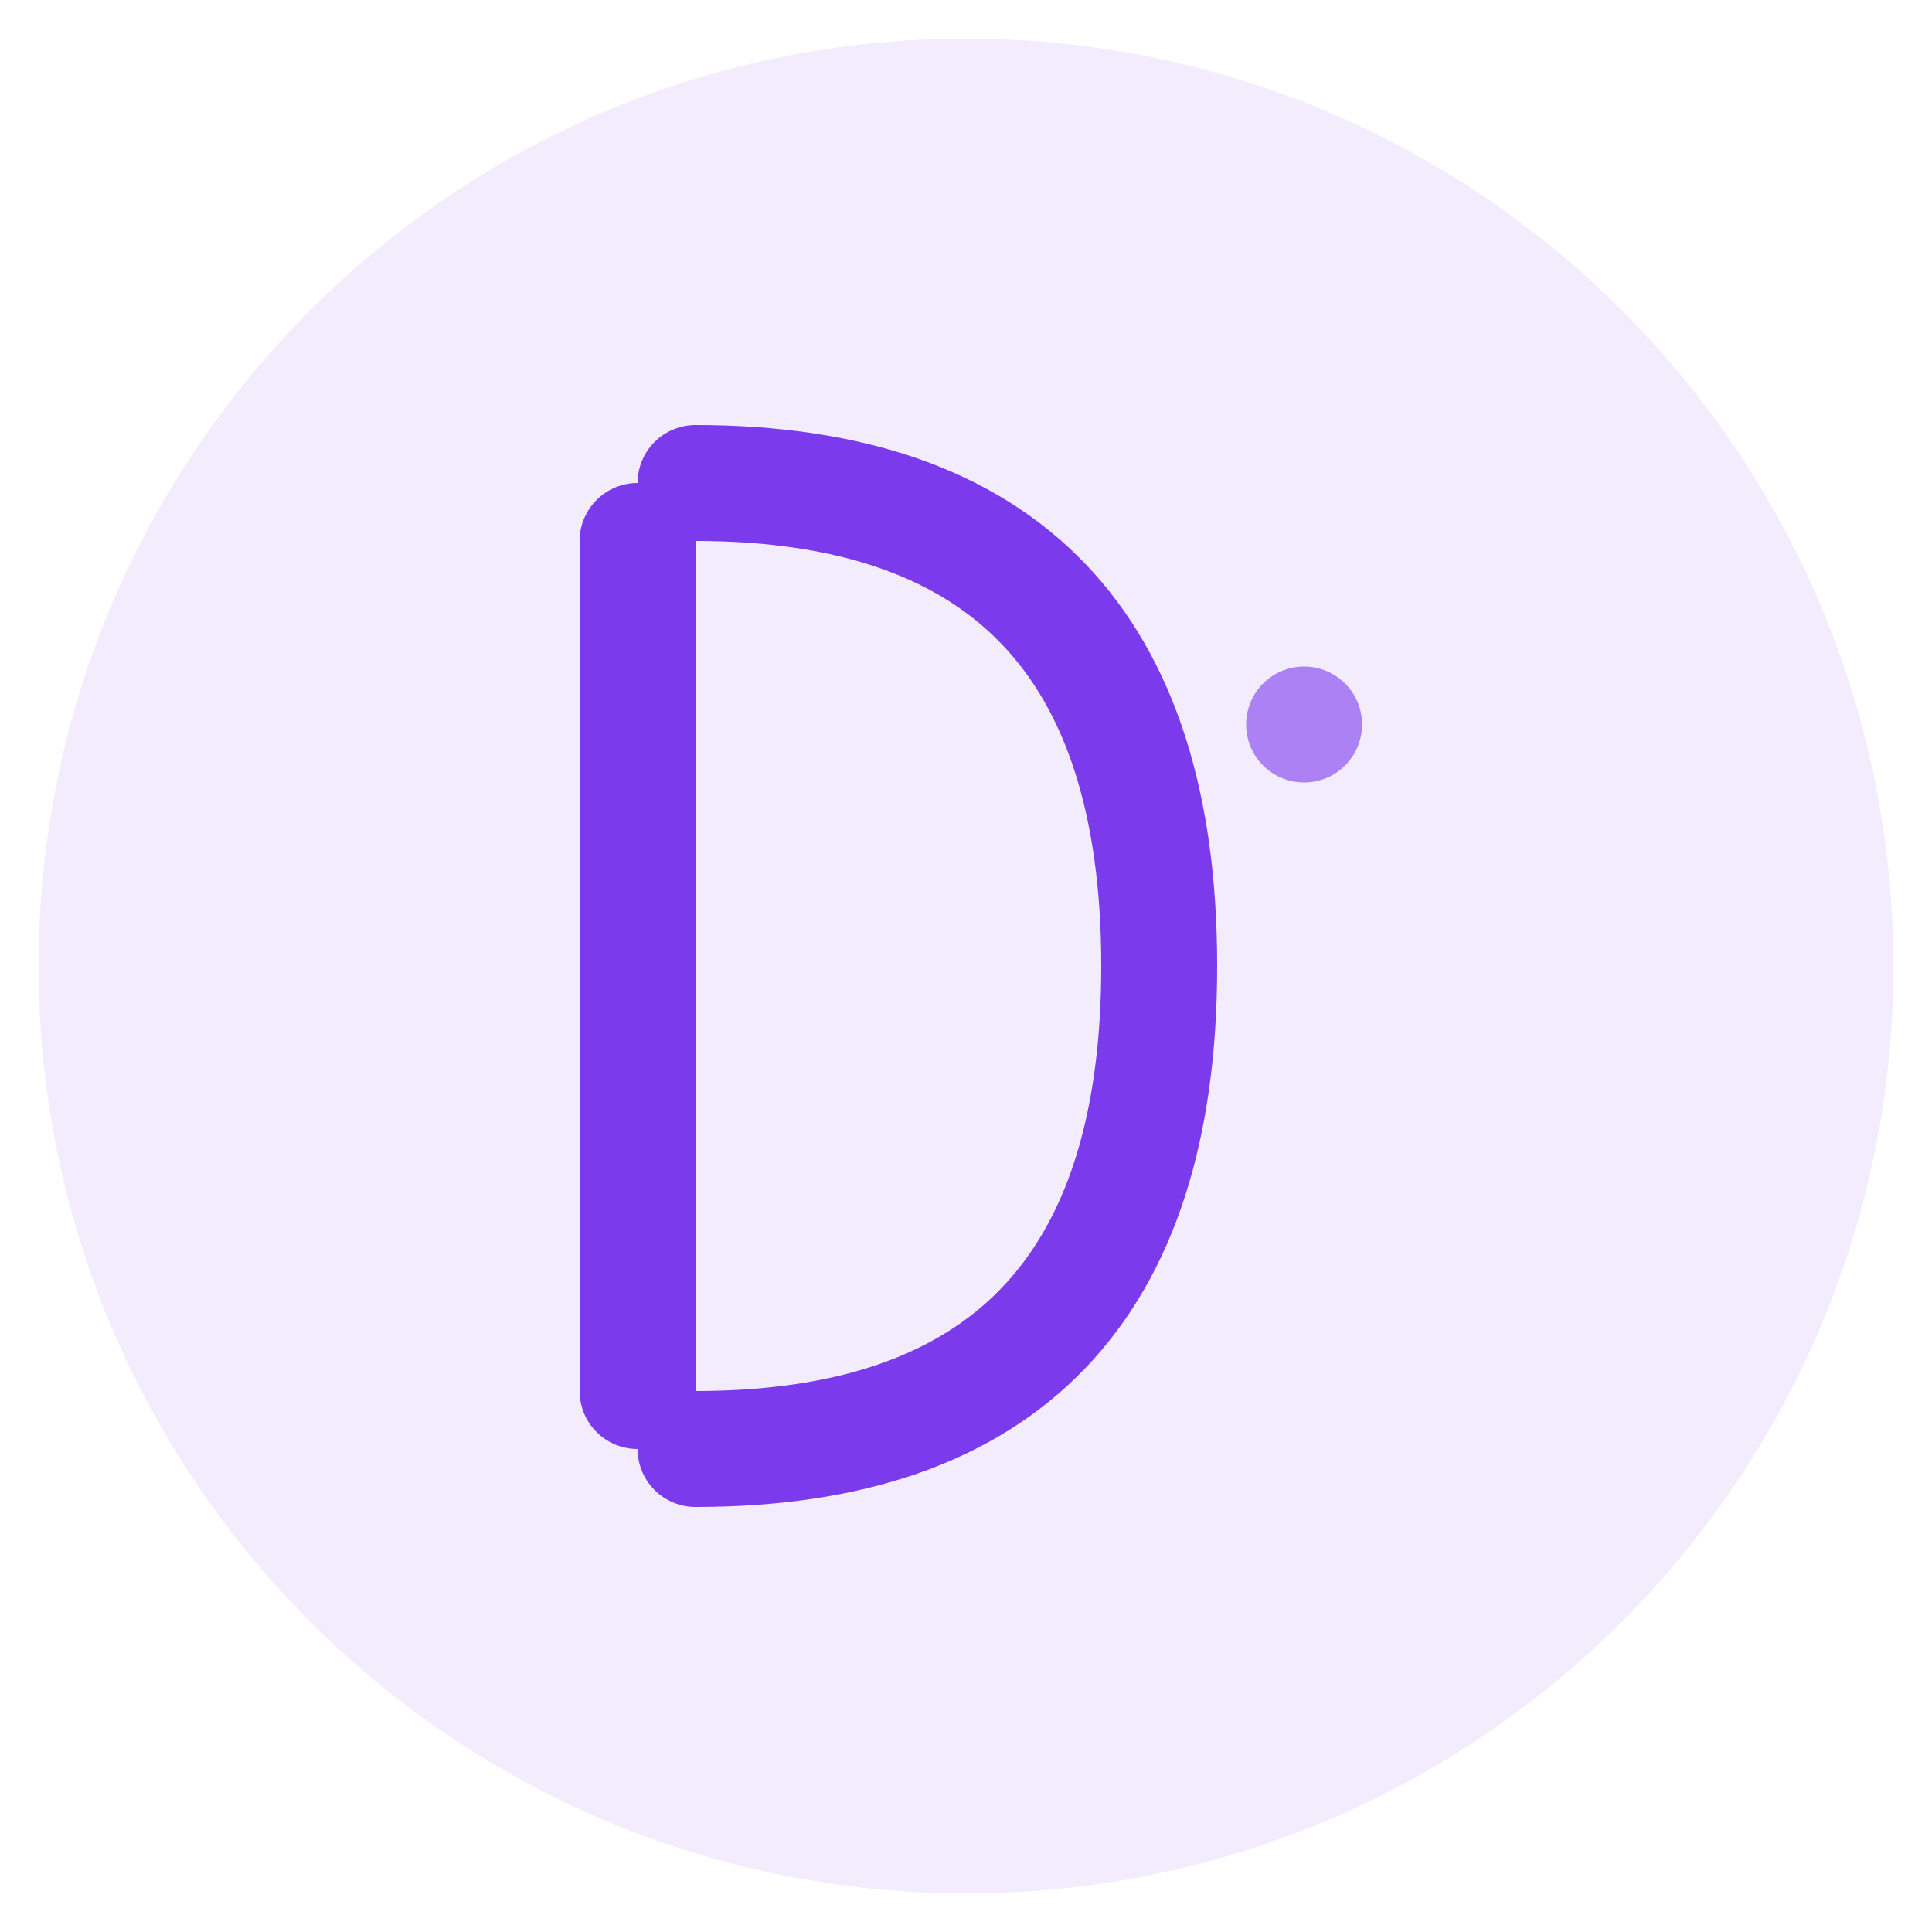
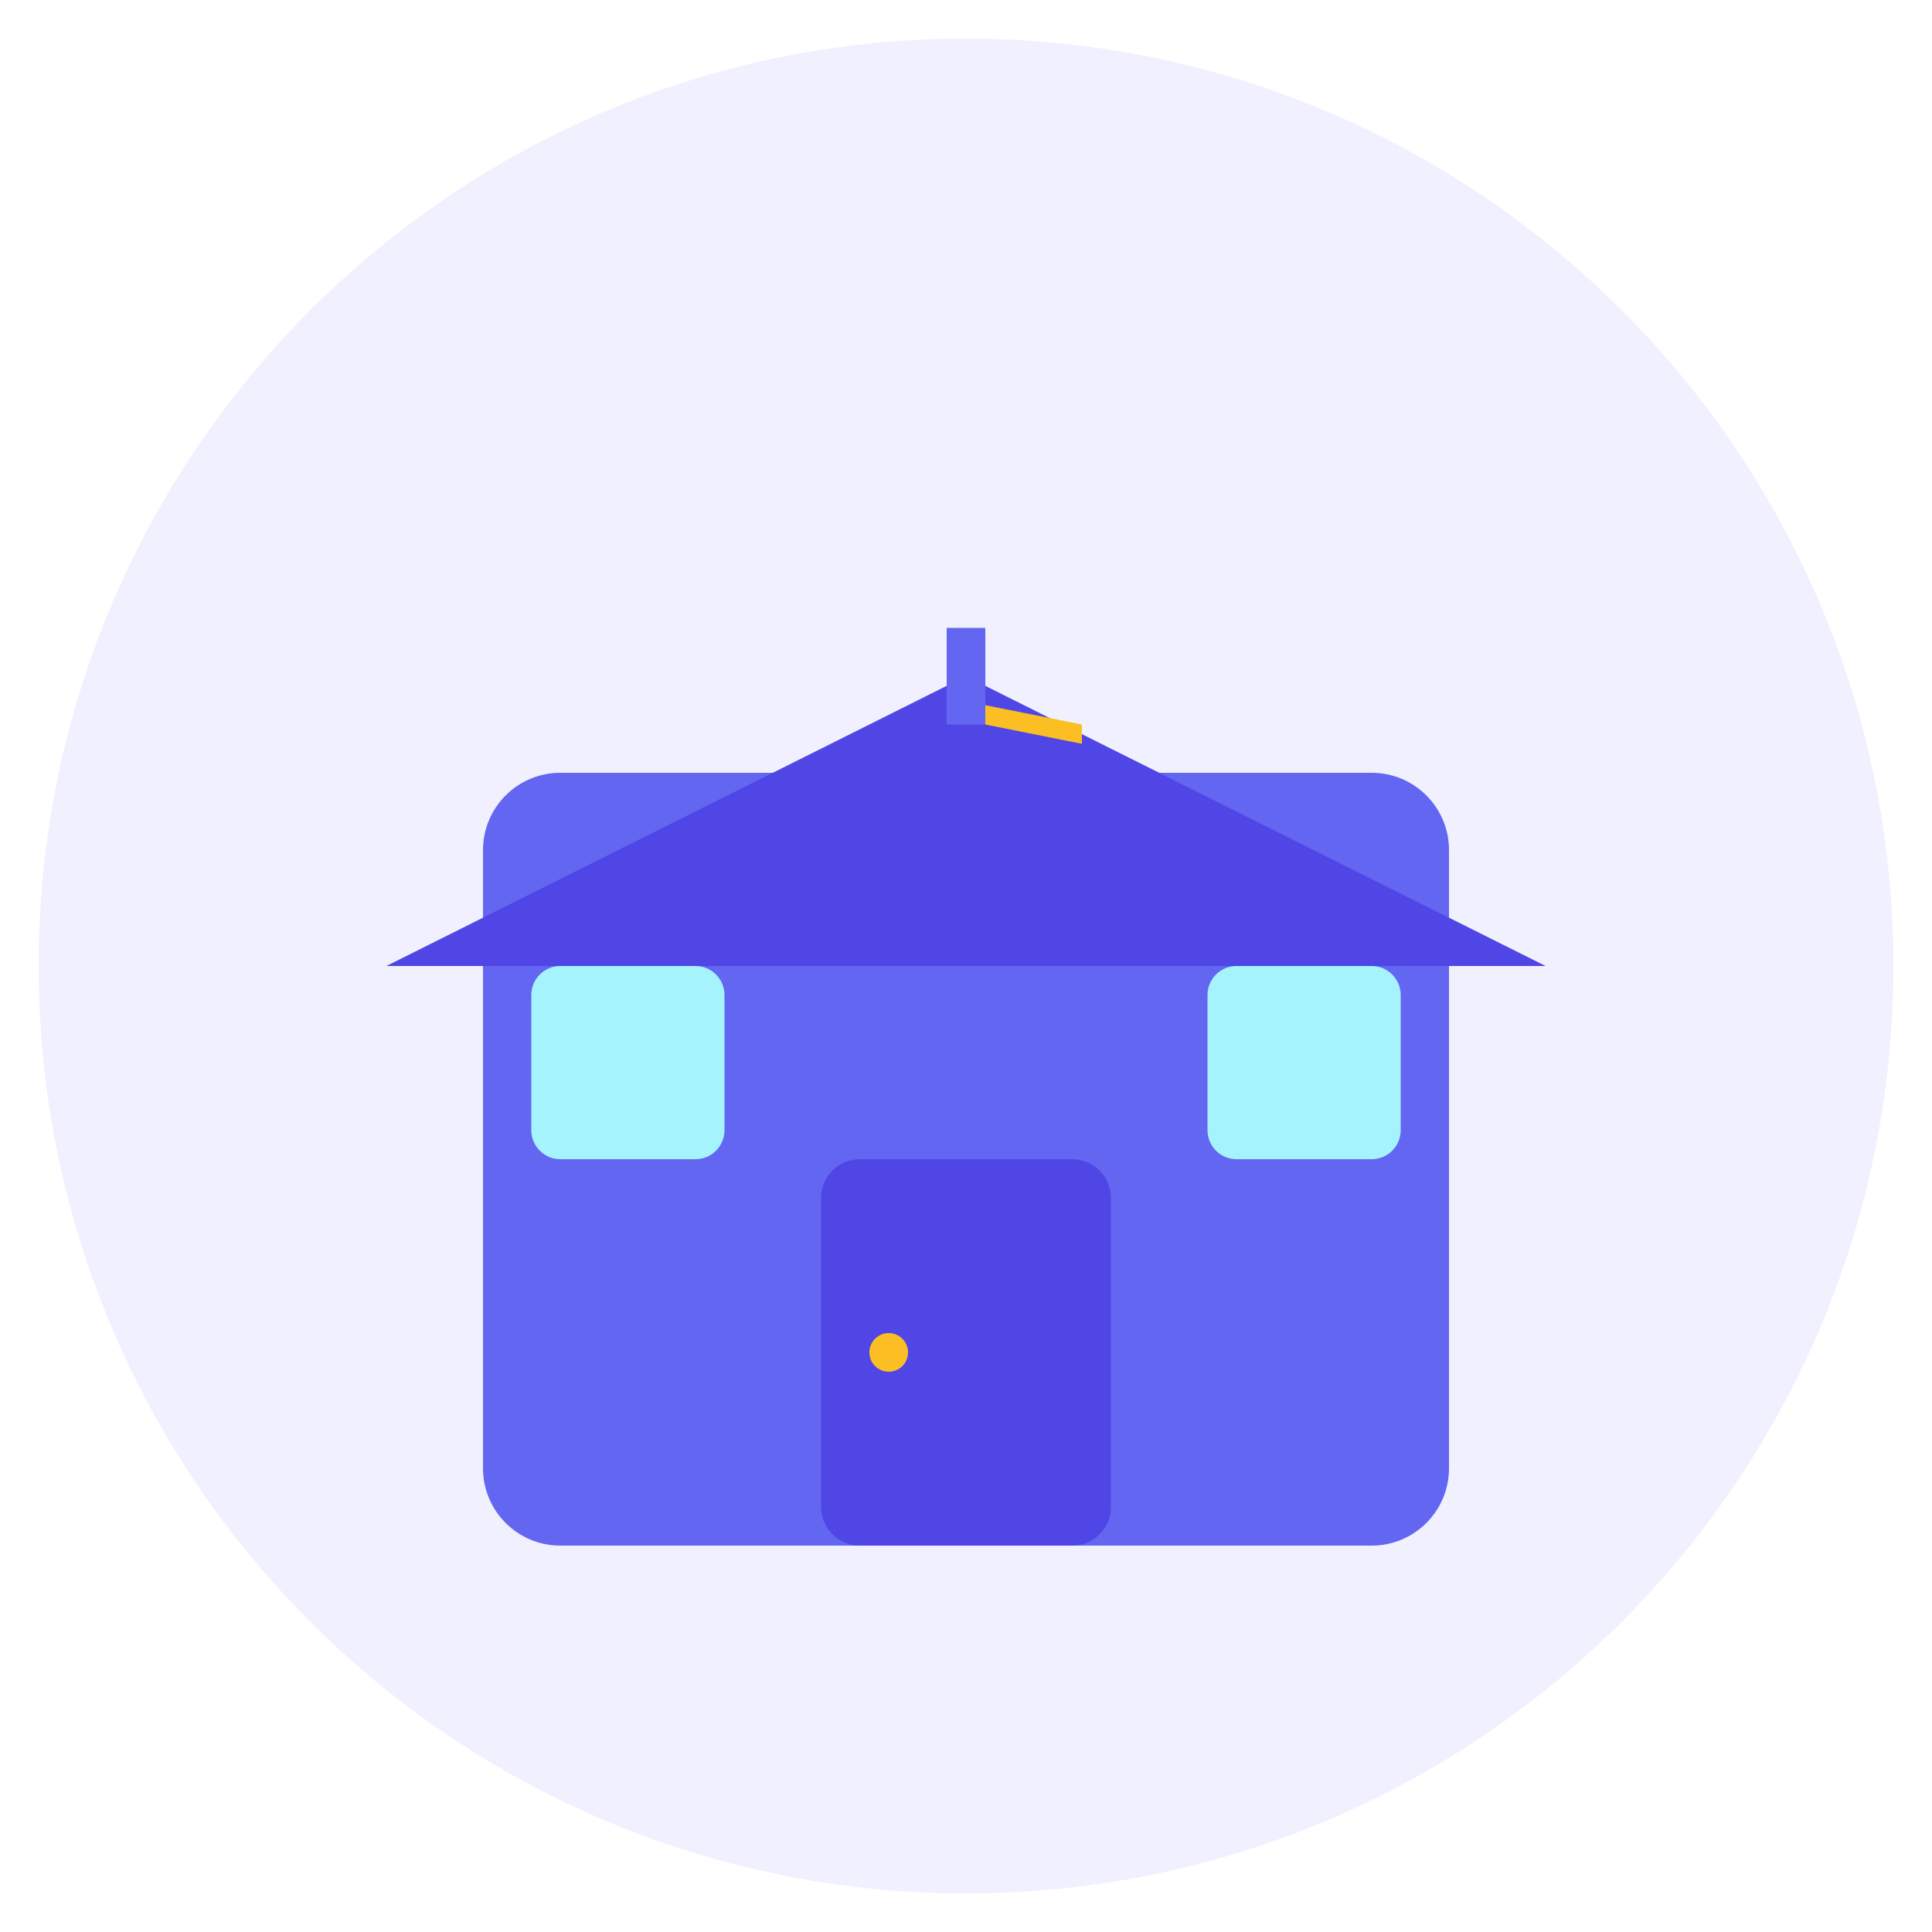
- <svg xmlns="http://www.w3.org/2000/svg" width="200" height="200" viewBox="0 0 200 200" fill="none">
-   <circle cx="100" cy="100" r="95" fill="#7C3AED" opacity="0.1" stroke="#7C3AED" stroke-width="2" />
-   <g>
-     <rect x="60" y="50" width="12" height="100" fill="#7C3AED" rx="6" />
-     <path d="M 72 50 Q 120 50 120 100 Q 120 150 72 150" fill="none" stroke="#7C3AED" stroke-width="12" stroke-linecap="round" />
+ <svg xmlns="http://www.w3.org/2000/svg" viewBox="0 0 200 200">
+   <circle cx="100" cy="100" r="95" fill="#6366f1" opacity="0.1" stroke="#6366f1" stroke-width="2" />
+   <g transform="translate(100, 100)">
+     <rect x="-50" y="-20" width="100" height="80" fill="#6366f1" rx="8" />
+     <rect x="-15" y="20" width="30" height="40" fill="#4f46e5" rx="4" />
+     <circle cx="-8" cy="40" r="2" fill="#fbbf24" />
+     <rect x="-45" y="0" width="20" height="20" fill="#a5f3fc" rx="3" />
+     <rect x="25" y="0" width="20" height="20" fill="#a5f3fc" rx="3" />
+     <polygon points="-60,0 0,-30 60,0" fill="#4f46e5" />
+     <rect x="-2" y="-35" width="4" height="10" fill="#6366f1" />
+     <polygon points="2,-27 2,-25 12,-23 12,-25" fill="#fbbf24" />
  </g>
-   <circle cx="135" cy="75" r="6" fill="#7C3AED" opacity="0.6" />
</svg>
